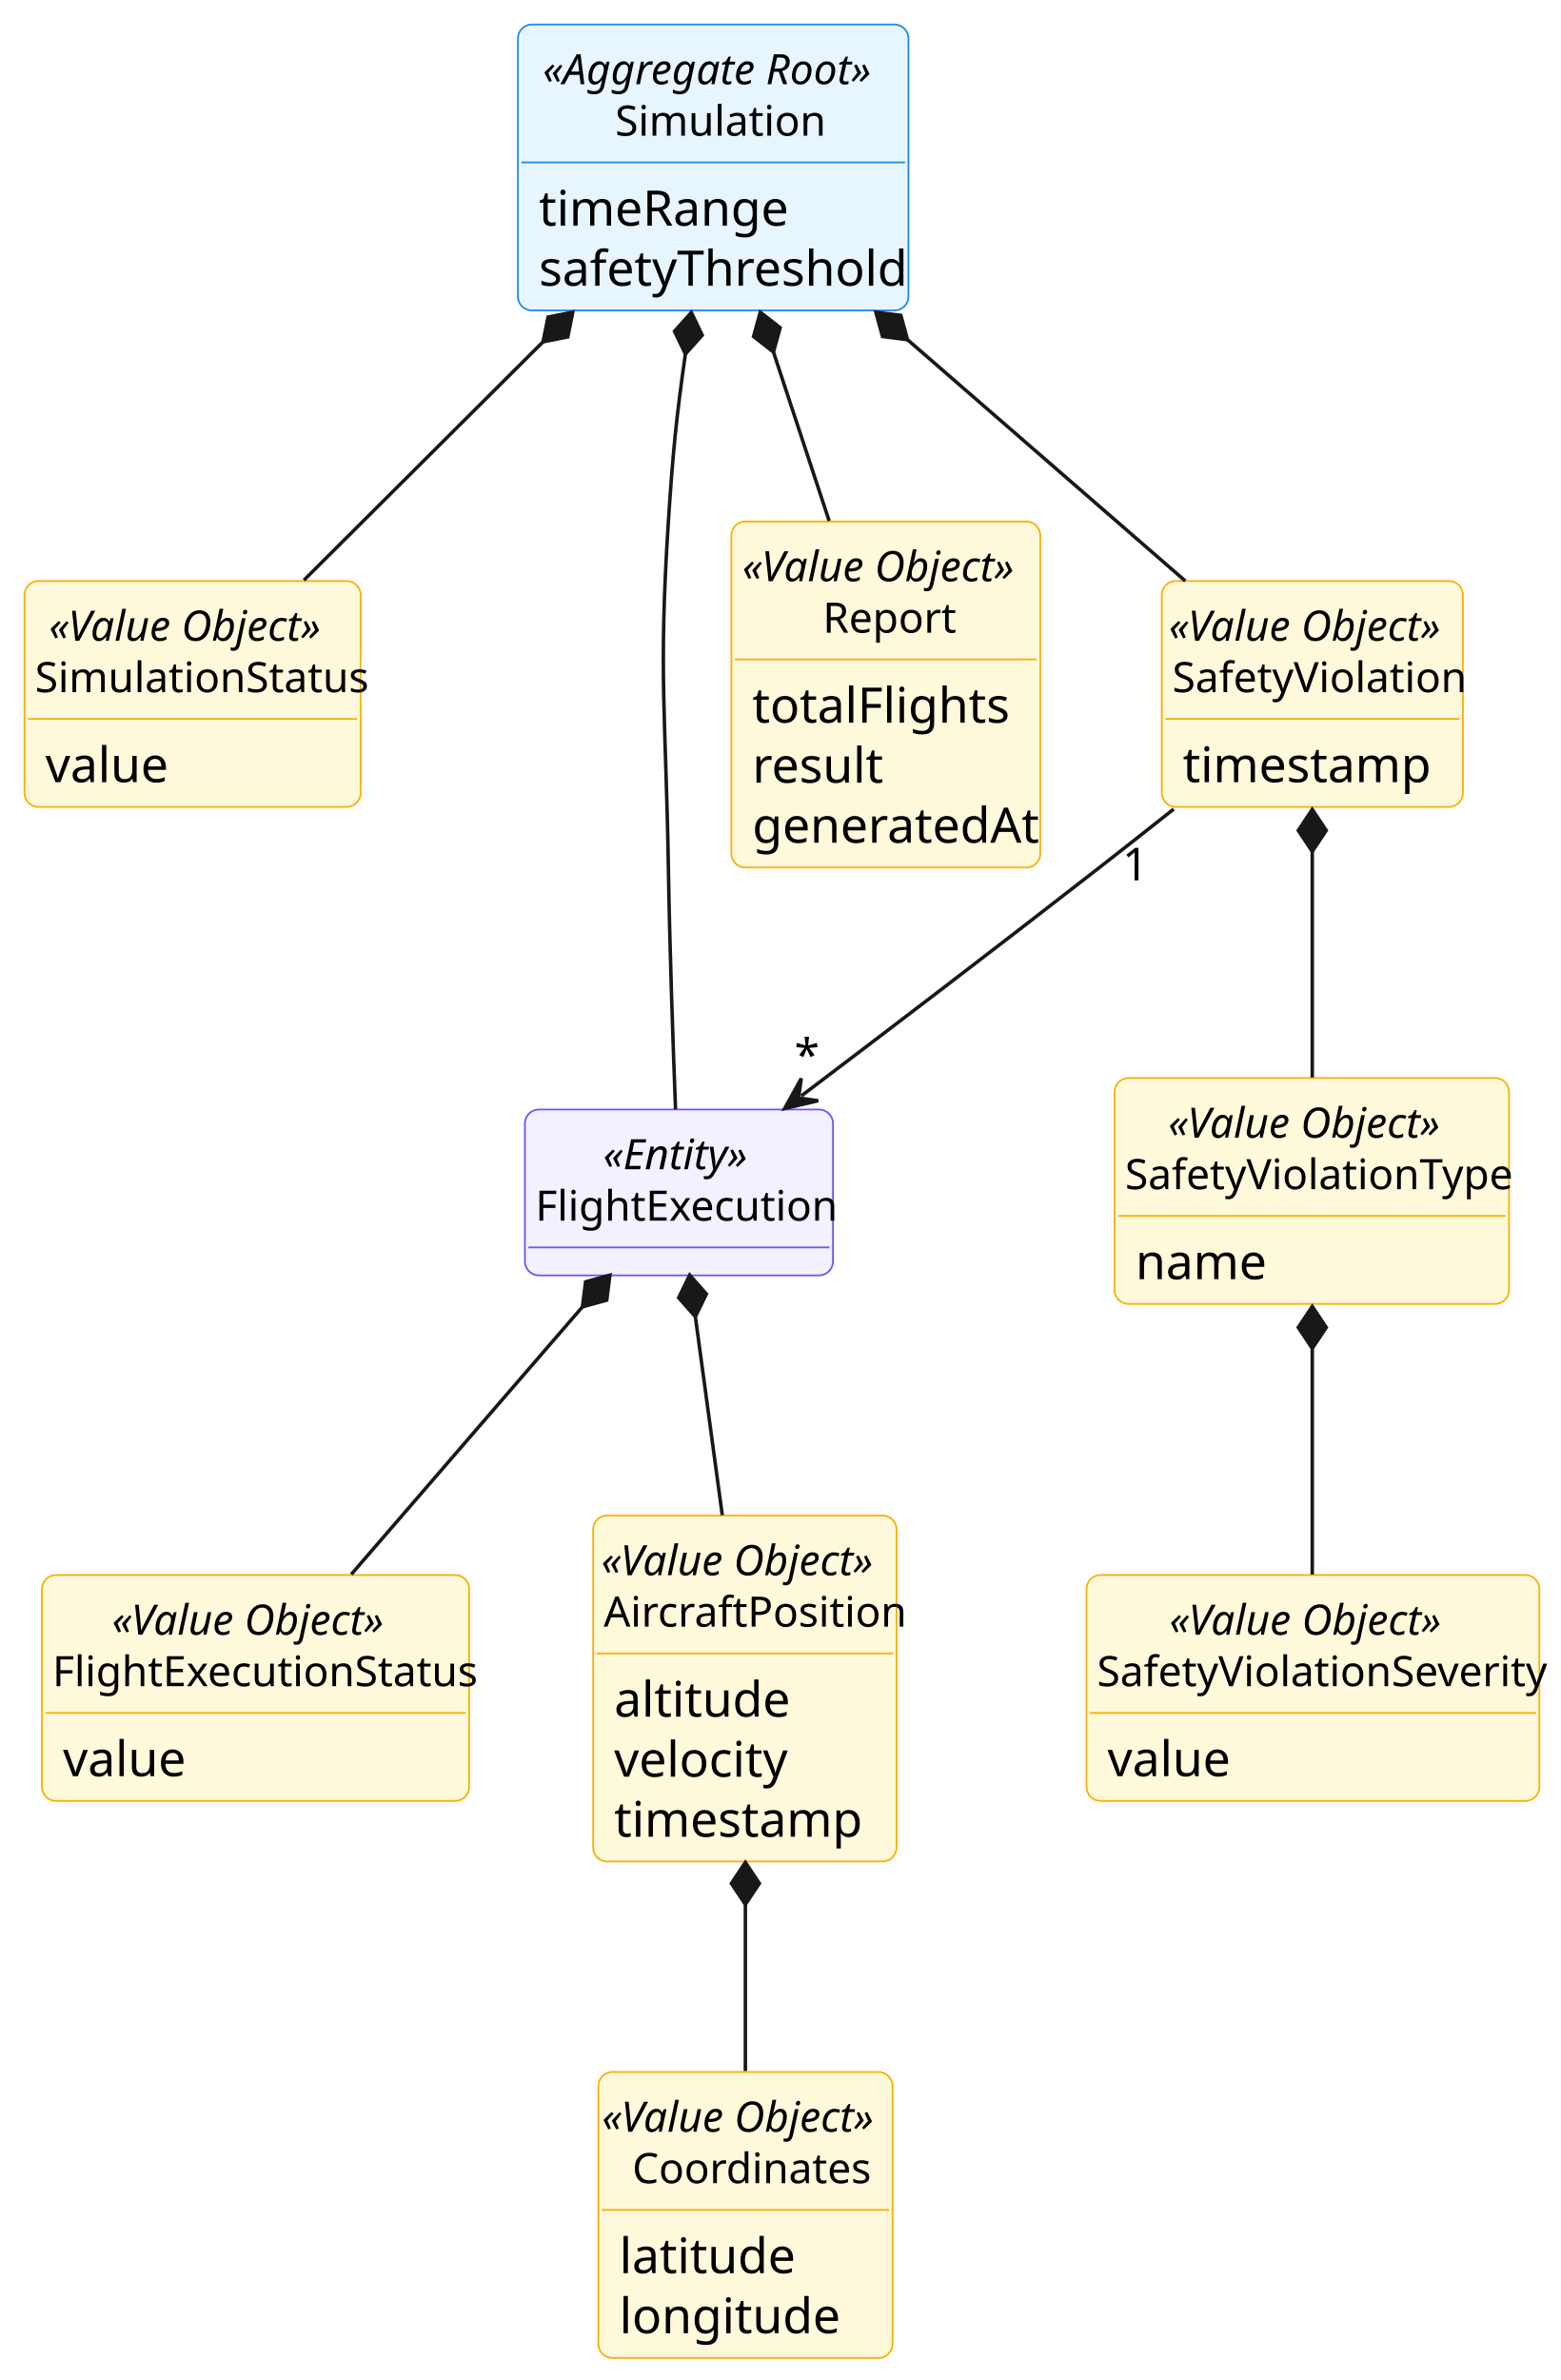
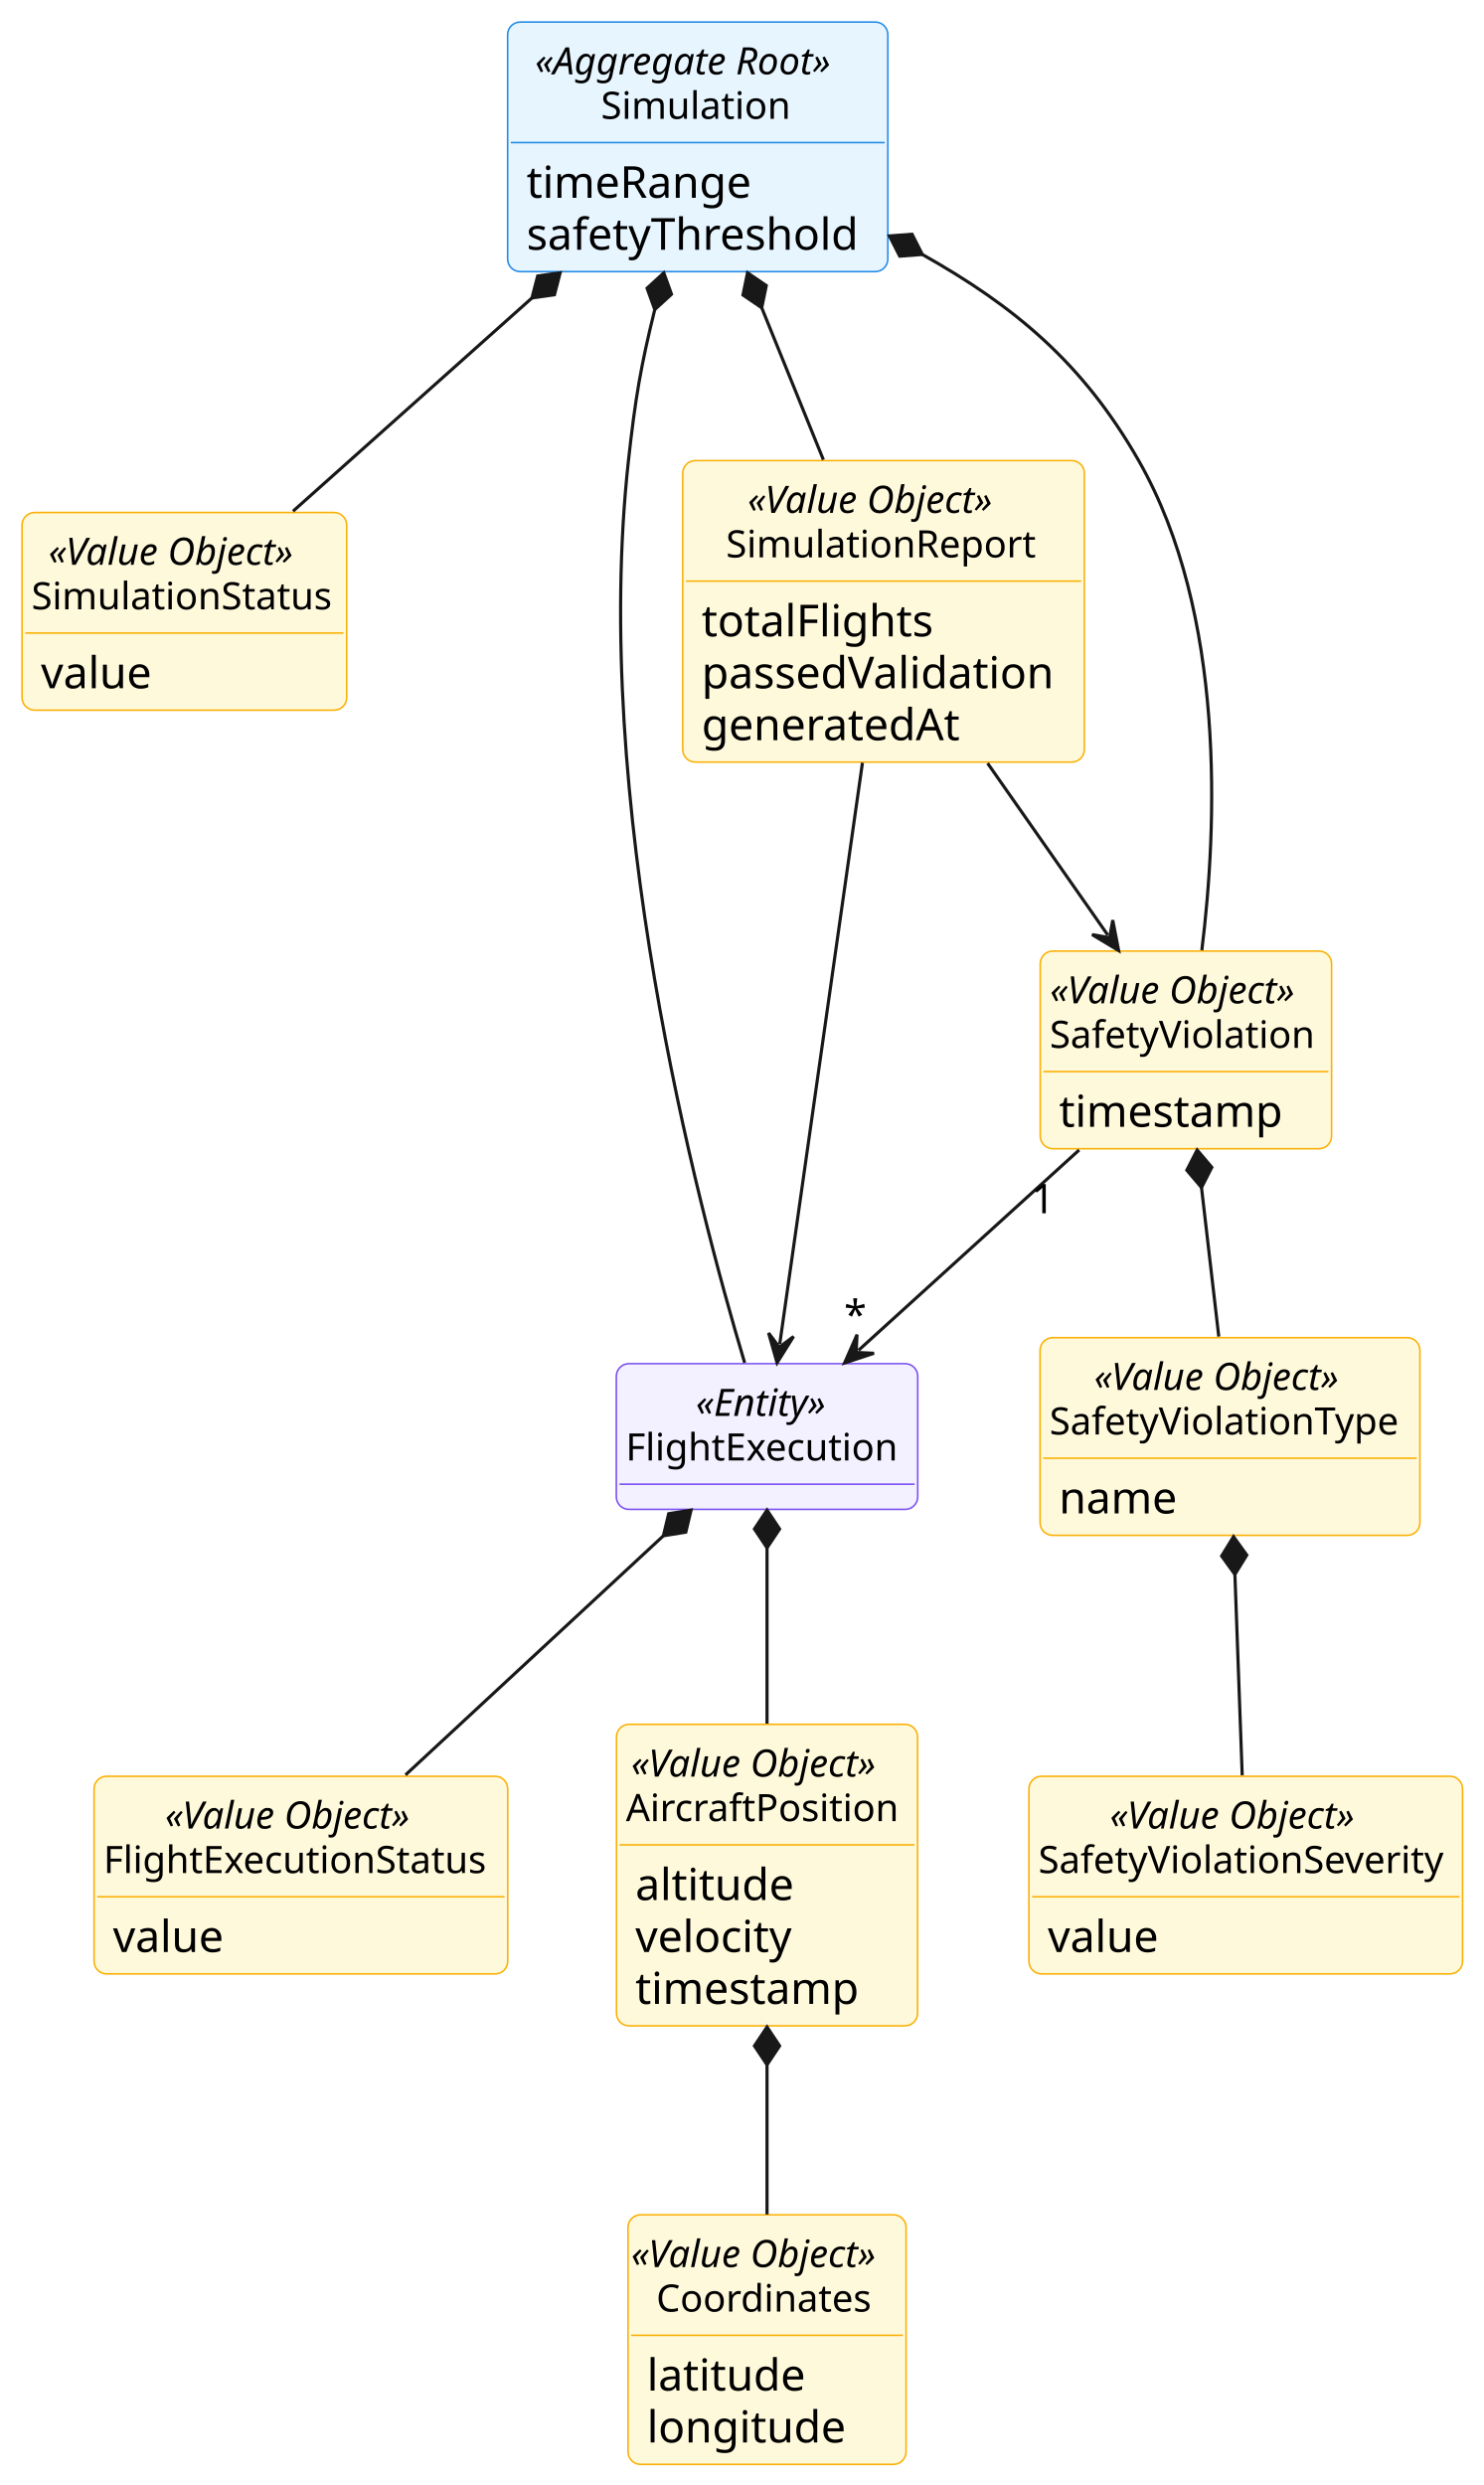
- <svg xmlns="http://www.w3.org/2000/svg" contentStyleType="text/css" data-diagram-type="CLASS" height="680px" preserveAspectRatio="none" style="width:446px;height:680px;background:#FFFFFF;" version="1.1" viewBox="0 0 446 680" width="446px" zoomAndPan="magnify">
+ <svg xmlns="http://www.w3.org/2000/svg" contentStyleType="text/css" data-diagram-type="CLASS" height="789px" preserveAspectRatio="none" style="width:471px;height:789px;background:#FFFFFF;" version="1.1" viewBox="0 0 471 789" width="471px" zoomAndPan="magnify">
  <defs />
  <g>
    <g class="entity" data-qualified-name="Simulation" data-source-line="29" id="ent0002">
-       <rect fill="#E7F5FF" height="81.705" rx="4" ry="4" style="stroke:#228BE6;stroke-width:0.5;" width="111.606" x="148" y="7" />
-       <text fill="#000000" font-family="sans-serif" font-size="12" font-style="italic" lengthAdjust="spacing" textLength="97.406" x="155.1" y="24.064">«Aggregate Root»</text>
-       <text fill="#000000" font-family="sans-serif" font-size="12" lengthAdjust="spacing" textLength="56.027" x="175.79" y="38.766">Simulation</text>
-       <line style="stroke:#228BE6;stroke-width:0.5;" x1="149" x2="258.606" y1="46.402" y2="46.402" />
-       <text fill="#000000" font-family="sans-serif" font-size="14" lengthAdjust="spacing" textLength="67.703" x="154" y="64.478">timeRange</text>
-       <text fill="#000000" font-family="sans-serif" font-size="14" lengthAdjust="spacing" textLength="99.606" x="154" y="81.629">safetyThreshold</text>
+       <rect fill="#E7F5FF" height="79.242" rx="4" ry="4" style="stroke:#228BE6;stroke-width:0.5;" width="120.719" x="161.18" y="7" />
+       <text fill="#000000" font-family="sans-serif" font-size="12" font-style="italic" lengthAdjust="spacing" textLength="103.312" x="169.883" y="23.602">«Aggregate Root»</text>
+       <text fill="#000000" font-family="sans-serif" font-size="12" lengthAdjust="spacing" textLength="61.453" x="190.813" y="37.734">Simulation</text>
+       <line style="stroke:#228BE6;stroke-width:0.5;" x1="162.18" x2="280.899" y1="45.266" y2="45.266" />
+       <text fill="#000000" font-family="sans-serif" font-size="14" lengthAdjust="spacing" textLength="71.955" x="167.18" y="62.801">timeRange</text>
+       <text fill="#000000" font-family="sans-serif" font-size="14" lengthAdjust="spacing" textLength="108.719" x="167.18" y="79.289">safetyThreshold</text>
    </g>
    <g class="entity" data-qualified-name="SimulationStatus" data-source-line="35" id="ent0003">
-       <rect fill="#FFF9DB" height="64.554" rx="4" ry="4" style="stroke:#FAB005;stroke-width:0.5;" width="96.047" x="7" y="166" />
-       <text fill="#000000" font-family="sans-serif" font-size="12" font-style="italic" lengthAdjust="spacing" textLength="82.055" x="13.996" y="183.065">«Value Object»</text>
-       <text fill="#000000" font-family="sans-serif" font-size="12" lengthAdjust="spacing" textLength="90.047" x="10" y="197.766">SimulationStatus</text>
-       <line style="stroke:#FAB005;stroke-width:0.5;" x1="8" x2="102.047" y1="205.402" y2="205.402" />
-       <text fill="#000000" font-family="sans-serif" font-size="14" lengthAdjust="spacing" textLength="33.469" x="13" y="223.477">value</text>
+       <rect fill="#FFF9DB" height="62.754" rx="4" ry="4" style="stroke:#FAB005;stroke-width:0.5;" width="103.084" x="7" y="162.73" />
+       <text fill="#000000" font-family="sans-serif" font-size="12" font-style="italic" lengthAdjust="spacing" textLength="86.291" x="15.396" y="179.332">«Value Object»</text>
+       <text fill="#000000" font-family="sans-serif" font-size="12" lengthAdjust="spacing" textLength="97.084" x="10" y="193.464">SimulationStatus</text>
+       <line style="stroke:#FAB005;stroke-width:0.5;" x1="8" x2="109.084" y1="200.996" y2="200.996" />
+       <text fill="#000000" font-family="sans-serif" font-size="14" lengthAdjust="spacing" textLength="35.513" x="13" y="218.531">value</text>
    </g>
    <g class="entity" data-qualified-name="FlightExecution" data-source-line="39" id="ent0004">
-       <rect fill="#F3F0FF" height="47.402" rx="4" ry="4" style="stroke:#7950F2;stroke-width:0.5;" width="88.043" x="150" y="317" />
-       <text fill="#000000" font-family="sans-serif" font-size="12" font-style="italic" lengthAdjust="spacing" textLength="43.359" x="172.342" y="334.065">«Entity»</text>
-       <text fill="#000000" font-family="sans-serif" font-size="12" lengthAdjust="spacing" textLength="82.043" x="153" y="348.766">FlightExecution</text>
-       <line style="stroke:#7950F2;stroke-width:0.5;" x1="151" x2="237.043" y1="356.402" y2="356.402" />
+       <rect fill="#F3F0FF" height="46.266" rx="4" ry="4" style="stroke:#7950F2;stroke-width:0.5;" width="95.707" x="195.69" y="432.97" />
+       <text fill="#000000" font-family="sans-serif" font-size="12" font-style="italic" lengthAdjust="spacing" textLength="45.24" x="220.923" y="449.572">«Entity»</text>
+       <text fill="#000000" font-family="sans-serif" font-size="12" lengthAdjust="spacing" textLength="89.707" x="198.69" y="463.704">FlightExecution</text>
+       <line style="stroke:#7950F2;stroke-width:0.5;" x1="196.69" x2="290.397" y1="471.236" y2="471.236" />
    </g>
    <g class="entity" data-qualified-name="FlightExecutionStatus" data-source-line="43" id="ent0005">
-       <rect fill="#FFF9DB" height="64.554" rx="4" ry="4" style="stroke:#FAB005;stroke-width:0.5;" width="122.062" x="12" y="450" />
-       <text fill="#000000" font-family="sans-serif" font-size="12" font-style="italic" lengthAdjust="spacing" textLength="82.055" x="32.004" y="467.065">«Value Object»</text>
-       <text fill="#000000" font-family="sans-serif" font-size="12" lengthAdjust="spacing" textLength="116.062" x="15" y="481.766">FlightExecutionStatus</text>
-       <line style="stroke:#FAB005;stroke-width:0.5;" x1="13" x2="133.062" y1="489.402" y2="489.402" />
-       <text fill="#000000" font-family="sans-serif" font-size="14" lengthAdjust="spacing" textLength="33.469" x="18" y="507.478">value</text>
+       <rect fill="#FFF9DB" height="62.754" rx="4" ry="4" style="stroke:#FAB005;stroke-width:0.5;" width="131.338" x="29.87" y="563.97" />
+       <text fill="#000000" font-family="sans-serif" font-size="12" font-style="italic" lengthAdjust="spacing" textLength="86.291" x="52.393" y="580.572">«Value Object»</text>
+       <text fill="#000000" font-family="sans-serif" font-size="12" lengthAdjust="spacing" textLength="125.338" x="32.87" y="594.704">FlightExecutionStatus</text>
+       <line style="stroke:#FAB005;stroke-width:0.5;" x1="30.87" x2="160.208" y1="602.236" y2="602.236" />
+       <text fill="#000000" font-family="sans-serif" font-size="14" lengthAdjust="spacing" textLength="35.513" x="35.87" y="619.771">value</text>
    </g>
-     <g class="entity" data-qualified-name="Report" data-source-line="47" id="ent0006">
-       <rect fill="#FFF9DB" height="98.856" rx="4" ry="4" style="stroke:#FAB005;stroke-width:0.5;" width="88.282" x="209" y="149" />
-       <text fill="#000000" font-family="sans-serif" font-size="12" font-style="italic" lengthAdjust="spacing" textLength="82.055" x="212.114" y="166.065">«Value Object»</text>
-       <text fill="#000000" font-family="sans-serif" font-size="12" lengthAdjust="spacing" textLength="36.018" x="235.132" y="180.766">Report</text>
-       <line style="stroke:#FAB005;stroke-width:0.5;" x1="210" x2="296.282" y1="188.402" y2="188.402" />
-       <text fill="#000000" font-family="sans-serif" font-size="14" lengthAdjust="spacing" textLength="67.696" x="215" y="206.477">totalFlights</text>
-       <text fill="#000000" font-family="sans-serif" font-size="14" lengthAdjust="spacing" textLength="34.234" x="215" y="223.629">result</text>
-       <text fill="#000000" font-family="sans-serif" font-size="14" lengthAdjust="spacing" textLength="76.282" x="215" y="240.78">generatedAt</text>
+     <g class="entity" data-qualified-name="SimulationReport" data-source-line="47" id="ent0006">
+       <rect fill="#FFF9DB" height="95.731" rx="4" ry="4" style="stroke:#FAB005;stroke-width:0.5;" width="127.52" x="216.78" y="146.24" />
+       <text fill="#000000" font-family="sans-serif" font-size="12" font-style="italic" lengthAdjust="spacing" textLength="86.291" x="237.395" y="162.842">«Value Object»</text>
+       <text fill="#000000" font-family="sans-serif" font-size="12" lengthAdjust="spacing" textLength="100.049" x="230.516" y="176.974">SimulationReport</text>
+       <line style="stroke:#FAB005;stroke-width:0.5;" x1="217.78" x2="343.3" y1="184.506" y2="184.506" />
+       <text fill="#000000" font-family="sans-serif" font-size="14" lengthAdjust="spacing" textLength="76.241" x="222.78" y="202.041">totalFlights</text>
+       <text fill="#000000" font-family="sans-serif" font-size="14" lengthAdjust="spacing" textLength="115.52" x="222.78" y="218.529">passedValidation</text>
+       <text fill="#000000" font-family="sans-serif" font-size="14" lengthAdjust="spacing" textLength="83.221" x="222.78" y="235.017">generatedAt</text>
    </g>
    <g class="entity" data-qualified-name="SafetyViolation" data-source-line="53" id="ent0007">
-       <rect fill="#FFF9DB" height="64.554" rx="4" ry="4" style="stroke:#FAB005;stroke-width:0.5;" width="86.051" x="332" y="166" />
-       <text fill="#000000" font-family="sans-serif" font-size="12" font-style="italic" lengthAdjust="spacing" textLength="82.055" x="333.998" y="183.065">«Value Object»</text>
-       <text fill="#000000" font-family="sans-serif" font-size="12" lengthAdjust="spacing" textLength="80.051" x="335" y="197.766">SafetyViolation</text>
-       <line style="stroke:#FAB005;stroke-width:0.5;" x1="333" x2="417.051" y1="205.402" y2="205.402" />
-       <text fill="#000000" font-family="sans-serif" font-size="14" lengthAdjust="spacing" textLength="64.572" x="338" y="223.477">timestamp</text>
+       <rect fill="#FFF9DB" height="62.754" rx="4" ry="4" style="stroke:#FAB005;stroke-width:0.5;" width="92.502" x="330.29" y="301.97" />
+       <text fill="#000000" font-family="sans-serif" font-size="12" font-style="italic" lengthAdjust="spacing" textLength="86.291" x="333.396" y="318.572">«Value Object»</text>
+       <text fill="#000000" font-family="sans-serif" font-size="12" lengthAdjust="spacing" textLength="86.502" x="333.29" y="332.704">SafetyViolation</text>
+       <line style="stroke:#FAB005;stroke-width:0.5;" x1="331.29" x2="421.792" y1="340.236" y2="340.236" />
+       <text fill="#000000" font-family="sans-serif" font-size="14" lengthAdjust="spacing" textLength="72.14" x="336.29" y="357.771">timestamp</text>
    </g>
    <g class="entity" data-qualified-name="SafetyViolationType" data-source-line="57" id="ent0008">
-       <rect fill="#FFF9DB" height="64.554" rx="4" ry="4" style="stroke:#FAB005;stroke-width:0.5;" width="112.728" x="318.5" y="308" />
-       <text fill="#000000" font-family="sans-serif" font-size="12" font-style="italic" lengthAdjust="spacing" textLength="82.055" x="333.837" y="325.065">«Value Object»</text>
-       <text fill="#000000" font-family="sans-serif" font-size="12" lengthAdjust="spacing" textLength="106.728" x="321.5" y="339.766">SafetyViolationType</text>
-       <line style="stroke:#FAB005;stroke-width:0.5;" x1="319.5" x2="430.228" y1="347.402" y2="347.402" />
-       <text fill="#000000" font-family="sans-serif" font-size="14" lengthAdjust="spacing" textLength="35.02" x="324.5" y="365.478">name</text>
+       <rect fill="#FFF9DB" height="62.754" rx="4" ry="4" style="stroke:#FAB005;stroke-width:0.5;" width="120.598" x="330.24" y="424.72" />
+       <text fill="#000000" font-family="sans-serif" font-size="12" font-style="italic" lengthAdjust="spacing" textLength="86.291" x="347.393" y="441.322">«Value Object»</text>
+       <text fill="#000000" font-family="sans-serif" font-size="12" lengthAdjust="spacing" textLength="114.598" x="333.24" y="455.454">SafetyViolationType</text>
+       <line style="stroke:#FAB005;stroke-width:0.5;" x1="331.24" x2="449.838" y1="462.986" y2="462.986" />
+       <text fill="#000000" font-family="sans-serif" font-size="14" lengthAdjust="spacing" textLength="37.29" x="336.24" y="480.521">name</text>
    </g>
    <g class="entity" data-qualified-name="SafetyViolationSeverity" data-source-line="61" id="ent0009">
-       <rect fill="#FFF9DB" height="64.554" rx="4" ry="4" style="stroke:#FAB005;stroke-width:0.5;" width="129.398" x="310.5" y="450" />
-       <text fill="#000000" font-family="sans-serif" font-size="12" font-style="italic" lengthAdjust="spacing" textLength="82.055" x="334.172" y="467.065">«Value Object»</text>
-       <text fill="#000000" font-family="sans-serif" font-size="12" lengthAdjust="spacing" textLength="123.398" x="313.5" y="481.766">SafetyViolationSeverity</text>
-       <line style="stroke:#FAB005;stroke-width:0.5;" x1="311.5" x2="438.898" y1="489.402" y2="489.402" />
-       <text fill="#000000" font-family="sans-serif" font-size="14" lengthAdjust="spacing" textLength="33.469" x="316.5" y="507.478">value</text>
+       <rect fill="#FFF9DB" height="62.754" rx="4" ry="4" style="stroke:#FAB005;stroke-width:0.5;" width="137.684" x="326.7" y="563.97" />
+       <text fill="#000000" font-family="sans-serif" font-size="12" font-style="italic" lengthAdjust="spacing" textLength="86.291" x="352.396" y="580.572">«Value Object»</text>
+       <text fill="#000000" font-family="sans-serif" font-size="12" lengthAdjust="spacing" textLength="131.684" x="329.7" y="594.704">SafetyViolationSeverity</text>
+       <line style="stroke:#FAB005;stroke-width:0.5;" x1="327.7" x2="463.384" y1="602.236" y2="602.236" />
+       <text fill="#000000" font-family="sans-serif" font-size="14" lengthAdjust="spacing" textLength="35.513" x="332.7" y="619.771">value</text>
    </g>
    <g class="entity" data-qualified-name="AircraftPosition" data-source-line="66" id="ent0010">
-       <rect fill="#FFF9DB" height="98.856" rx="4" ry="4" style="stroke:#FAB005;stroke-width:0.5;" width="86.695" x="169.5" y="433" />
-       <text fill="#000000" font-family="sans-serif" font-size="12" font-style="italic" lengthAdjust="spacing" textLength="82.055" x="171.82" y="450.065">«Value Object»</text>
-       <text fill="#000000" font-family="sans-serif" font-size="12" lengthAdjust="spacing" textLength="80.695" x="172.5" y="464.766">AircraftPosition</text>
-       <line style="stroke:#FAB005;stroke-width:0.5;" x1="170.5" x2="255.195" y1="472.402" y2="472.402" />
-       <text fill="#000000" font-family="sans-serif" font-size="14" lengthAdjust="spacing" textLength="45.145" x="175.5" y="490.478">altitude</text>
-       <text fill="#000000" font-family="sans-serif" font-size="14" lengthAdjust="spacing" textLength="46.683" x="175.5" y="507.629">velocity</text>
-       <text fill="#000000" font-family="sans-serif" font-size="14" lengthAdjust="spacing" textLength="64.572" x="175.5" y="524.78">timestamp</text>
+       <rect fill="#FFF9DB" height="95.731" rx="4" ry="4" style="stroke:#FAB005;stroke-width:0.5;" width="95.607" x="195.74" y="547.48" />
+       <text fill="#000000" font-family="sans-serif" font-size="12" font-style="italic" lengthAdjust="spacing" textLength="86.291" x="200.398" y="564.082">«Value Object»</text>
+       <text fill="#000000" font-family="sans-serif" font-size="12" lengthAdjust="spacing" textLength="89.607" x="198.74" y="578.214">AircraftPosition</text>
+       <line style="stroke:#FAB005;stroke-width:0.5;" x1="196.74" x2="290.347" y1="585.746" y2="585.746" />
+       <text fill="#000000" font-family="sans-serif" font-size="14" lengthAdjust="spacing" textLength="51.598" x="201.74" y="603.281">altitude</text>
+       <text fill="#000000" font-family="sans-serif" font-size="14" lengthAdjust="spacing" textLength="51.461" x="201.74" y="619.769">velocity</text>
+       <text fill="#000000" font-family="sans-serif" font-size="14" lengthAdjust="spacing" textLength="72.14" x="201.74" y="636.257">timestamp</text>
    </g>
    <g class="entity" data-qualified-name="Coordinates" data-source-line="71" id="ent0011">
-       <rect fill="#FFF9DB" height="81.705" rx="4" ry="4" style="stroke:#FAB005;stroke-width:0.5;" width="84.055" x="171" y="592" />
-       <text fill="#000000" font-family="sans-serif" font-size="12" font-style="italic" lengthAdjust="spacing" textLength="82.055" x="172" y="609.064">«Value Object»</text>
-       <text fill="#000000" font-family="sans-serif" font-size="12" lengthAdjust="spacing" textLength="64.705" x="180.675" y="623.766">Coordinates</text>
-       <line style="stroke:#FAB005;stroke-width:0.5;" x1="172" x2="254.055" y1="631.402" y2="631.402" />
-       <text fill="#000000" font-family="sans-serif" font-size="14" lengthAdjust="spacing" textLength="45.145" x="177" y="649.477">latitude</text>
-       <text fill="#000000" font-family="sans-serif" font-size="14" lengthAdjust="spacing" textLength="56.827" x="177" y="666.629">longitude</text>
+       <rect fill="#FFF9DB" height="79.242" rx="4" ry="4" style="stroke:#FAB005;stroke-width:0.5;" width="88.291" x="199.4" y="703.21" />
+       <text fill="#000000" font-family="sans-serif" font-size="12" font-style="italic" lengthAdjust="spacing" textLength="86.291" x="200.4" y="719.812">«Value Object»</text>
+       <text fill="#000000" font-family="sans-serif" font-size="12" lengthAdjust="spacing" textLength="70.342" x="208.375" y="733.944">Coordinates</text>
+       <line style="stroke:#FAB005;stroke-width:0.5;" x1="200.4" x2="286.691" y1="741.476" y2="741.476" />
+       <text fill="#000000" font-family="sans-serif" font-size="14" lengthAdjust="spacing" textLength="51.598" x="205.4" y="759.011">latitude</text>
+       <text fill="#000000" font-family="sans-serif" font-size="14" lengthAdjust="spacing" textLength="64.647" x="205.4" y="775.499">longitude</text>
    </g>
    <g class="link" data-entity-1="ent0002" data-entity-2="ent0006" data-link-type="composition" data-source-line="76" id="lnk12">
-       <path codeLine="76" d="M221.023,100.585 C227.093,118.965 230.56,129.51 236.94,148.82" fill="none" id="Simulation-backto-Report" style="stroke:#181818;stroke-width:1;" />
-       <polygon fill="#181818" points="217.26,89.19,215.343,96.142,221.023,100.585,222.94,93.633,217.26,89.19" style="stroke:#181818;stroke-width:1;" />
+       <path codeLine="76" d="M241.862,97.729 C249.272,115.989 253.65,126.78 261.43,145.97" fill="none" id="Simulation-backto-SimulationReport" style="stroke:#181818;stroke-width:1;" />
+       <polygon fill="#181818" points="237.35,86.61,235.9,93.674,241.862,97.729,243.313,90.666,237.35,86.61" style="stroke:#181818;stroke-width:1;" />
    </g>
    <g class="link" data-entity-1="ent0002" data-entity-2="ent0007" data-link-type="composition" data-source-line="77" id="lnk13">
-       <path codeLine="77" d="M259.341,97.058 C287.131,121.188 312.92,143.59 338.72,165.99" fill="none" id="Simulation-backto-SafetyViolation" style="stroke:#181818;stroke-width:1;" />
-       <polygon fill="#181818" points="250.28,89.19,252.188,96.144,259.341,97.058,257.433,90.103,250.28,89.19" style="stroke:#181818;stroke-width:1;" />
+       <path codeLine="77" d="M292.858,80.796 C321.908,97.146 343.71,115 361.54,146.24 C389.35,194.94 386.42,262.81 381.6,301.7" fill="none" id="Simulation-backto-SafetyViolation" style="stroke:#181818;stroke-width:1;" />
+       <polygon fill="#181818" points="282.4,74.91,285.667,81.339,292.858,80.796,289.591,74.367,282.4,74.91" style="stroke:#181818;stroke-width:1;" />
    </g>
    <g class="link" data-entity-1="ent0002" data-entity-2="ent0004" data-link-type="composition" data-source-line="78" id="lnk14">
-       <path codeLine="78" d="M195.862,101.149 C193.262,119.339 192.28,129.26 191,149 C188.16,192.91 190.28,204.01 191,248 C191.39,271.52 192.33,298.43 193.05,316.94" fill="none" id="Simulation-backto-FlightExecution" style="stroke:#181818;stroke-width:1;" />
-       <polygon fill="#181818" points="197.56,89.27,192.751,94.644,195.862,101.149,200.671,95.776,197.56,89.27" style="stroke:#181818;stroke-width:1;" />
+       <path codeLine="78" d="M207.895,98.29 C203.455,116.28 201.73,126.36 199.54,146.24 C187.68,253.91 221.21,381.86 236.44,432.69" fill="none" id="Simulation-backto-FlightExecution" style="stroke:#181818;stroke-width:1;" />
+       <polygon fill="#181818" points="210.77,86.64,205.449,91.507,207.895,98.29,213.216,93.424,210.77,86.64" style="stroke:#181818;stroke-width:1;" />
    </g>
    <g class="link" data-entity-1="ent0002" data-entity-2="ent0003" data-link-type="composition" data-source-line="79" id="lnk15">
-       <path codeLine="79" d="M155.181,97.661 C131.051,121.711 109.31,143.38 86.86,165.75" fill="none" id="Simulation-backto-SimulationStatus" style="stroke:#181818;stroke-width:1;" />
-       <polygon fill="#181818" points="163.68,89.19,156.607,90.593,155.181,97.661,162.254,96.259,163.68,89.19" style="stroke:#181818;stroke-width:1;" />
+       <path codeLine="79" d="M168.907,94.6 C142.317,118.33 117.77,140.24 93.04,162.31" fill="none" id="Simulation-backto-SimulationStatus" style="stroke:#181818;stroke-width:1;" />
+       <polygon fill="#181818" points="177.86,86.61,170.72,87.621,168.907,94.6,176.047,93.589,177.86,86.61" style="stroke:#181818;stroke-width:1;" />
    </g>
-     <g class="link" data-entity-1="ent0007" data-entity-2="ent0004" data-link-type="dependency" data-source-line="80" id="lnk16">
-       <path codeLine="80" d="M335.39,231.18 C328.29,236.81 320.94,242.6 314,248 C283.61,271.66 253.346,294.702 228.996,313.111" fill="none" id="SafetyViolation-to-FlightExecution" style="stroke:#181818;stroke-width:1;" />
-       <polygon fill="#181818" points="224.21,316.73,233.801,314.493,228.198,313.715,228.977,308.111,224.21,316.73" style="stroke:#181818;stroke-width:1;" />
-       <text fill="#000000" font-family="sans-serif" font-size="13" lengthAdjust="spacing" textLength="7.23" x="320.727" y="251.529">1</text>
-       <text fill="#000000" font-family="sans-serif" font-size="13" lengthAdjust="spacing" textLength="5.059" x="227.006" y="306.079">*</text>
+     <g class="link" data-entity-1="ent0006" data-entity-2="ent0004" data-link-type="dependency" data-source-line="80" id="lnk16">
+       <path codeLine="80" d="M273.84,242.19 C265.82,298.53 253.575,384.59 247.575,426.76" fill="none" id="SimulationReport-to-FlightExecution" style="stroke:#181818;stroke-width:1;" />
+       <polygon fill="#181818" points="246.73,432.7,251.958,424.353,247.434,427.75,244.038,423.226,246.73,432.7" style="stroke:#181818;stroke-width:1;" />
    </g>
-     <g class="link" data-entity-1="ent0004" data-entity-2="ent0010" data-link-type="composition" data-source-line="81" id="lnk17">
-       <path codeLine="81" d="M198.709,376.2 C201.229,394.71 203.24,409.59 206.4,432.87" fill="none" id="FlightExecution-backto-AircraftPosition" style="stroke:#181818;stroke-width:1;" />
-       <polygon fill="#181818" points="197.09,364.31,193.936,370.795,198.709,376.2,201.863,369.716,197.09,364.31" style="stroke:#181818;stroke-width:1;" />
+     <g class="link" data-entity-1="ent0006" data-entity-2="ent0007" data-link-type="dependency" data-source-line="81" id="lnk17">
+       <path codeLine="81" d="M313.58,242.34 C327.36,262.03 339.52,279.424 351.75,296.904" fill="none" id="SimulationReport-to-SafetyViolation" style="stroke:#181818;stroke-width:1;" />
+       <polygon fill="#181818" points="355.19,301.82,353.308,292.153,352.324,297.723,346.753,296.739,355.19,301.82" style="stroke:#181818;stroke-width:1;" />
    </g>
-     <g class="link" data-entity-1="ent0010" data-entity-2="ent0011" data-link-type="composition" data-source-line="82" id="lnk18">
-       <path codeLine="82" d="M213,544.12 C213,563.41 213,573.33 213,591.7" fill="none" id="AircraftPosition-backto-Coordinates" style="stroke:#181818;stroke-width:1;" />
-       <polygon fill="#181818" points="213,532.12,209,538.12,213,544.12,217,538.12,213,532.12" style="stroke:#181818;stroke-width:1;" />
+     <g class="link" data-entity-1="ent0007" data-entity-2="ent0004" data-link-type="dependency" data-source-line="82" id="lnk18">
+       <path codeLine="82" d="M342.64,365.13 C319.39,386.23 293.531,409.706 272.591,428.726" fill="none" id="SafetyViolation-to-FlightExecution" style="stroke:#181818;stroke-width:1;" />
+       <polygon fill="#181818" points="268.15,432.76,277.502,429.67,271.851,429.398,272.123,423.748,268.15,432.76" style="stroke:#181818;stroke-width:1;" />
+       <text fill="#000000" font-family="sans-serif" font-size="13" lengthAdjust="spacing" textLength="8.22" x="327.436" y="385.216">1</text>
+       <text fill="#000000" font-family="sans-serif" font-size="13" lengthAdjust="spacing" textLength="6.265" x="267.992" y="422.081">*</text>
    </g>
-     <g class="link" data-entity-1="ent0004" data-entity-2="ent0005" data-link-type="composition" data-source-line="83" id="lnk19">
-       <path codeLine="83" d="M166.442,373.388 C146.352,396.628 122.88,423.79 100.38,449.82" fill="none" id="FlightExecution-backto-FlightExecutionStatus" style="stroke:#181818;stroke-width:1;" />
-       <polygon fill="#181818" points="174.29,364.31,167.34,366.233,166.442,373.388,173.392,371.465,174.29,364.31" style="stroke:#181818;stroke-width:1;" />
+     <g class="link" data-entity-1="ent0004" data-entity-2="ent0010" data-link-type="composition" data-source-line="83" id="lnk19">
+       <path codeLine="83" d="M243.54,491.46 C243.54,509.76 243.54,524.29 243.54,547.24" fill="none" id="FlightExecution-backto-AircraftPosition" style="stroke:#181818;stroke-width:1;" />
+       <polygon fill="#181818" points="243.54,479.46,239.54,485.46,243.54,491.46,247.54,485.46,243.54,479.46" style="stroke:#181818;stroke-width:1;" />
    </g>
-     <g class="link" data-entity-1="ent0007" data-entity-2="ent0008" data-link-type="composition" data-source-line="84" id="lnk20">
-       <path codeLine="84" d="M375,243.27 C375,266.18 375,284.97 375,307.86" fill="none" id="SafetyViolation-backto-SafetyViolationType" style="stroke:#181818;stroke-width:1;" />
-       <polygon fill="#181818" points="375,231.27,371,237.27,375,243.27,379,237.27,375,231.27" style="stroke:#181818;stroke-width:1;" />
+     <g class="link" data-entity-1="ent0010" data-entity-2="ent0011" data-link-type="composition" data-source-line="84" id="lnk20">
+       <path codeLine="84" d="M243.54,655.58 C243.54,674.83 243.54,684.8 243.54,703.09" fill="none" id="AircraftPosition-backto-Coordinates" style="stroke:#181818;stroke-width:1;" />
+       <polygon fill="#181818" points="243.54,643.58,239.54,649.58,243.54,655.58,247.54,649.58,243.54,643.58" style="stroke:#181818;stroke-width:1;" />
    </g>
-     <g class="link" data-entity-1="ent0008" data-entity-2="ent0009" data-link-type="composition" data-source-line="85" id="lnk21">
-       <path codeLine="85" d="M375,385.27 C375,408.18 375,426.97 375,449.86" fill="none" id="SafetyViolationType-backto-SafetyViolationSeverity" style="stroke:#181818;stroke-width:1;" />
-       <polygon fill="#181818" points="375,373.27,371,379.27,375,385.27,379,379.27,375,373.27" style="stroke:#181818;stroke-width:1;" />
+     <g class="link" data-entity-1="ent0004" data-entity-2="ent0005" data-link-type="composition" data-source-line="85" id="lnk21">
+       <path codeLine="85" d="M210.631,487.62 C185.981,510.48 156.29,538.01 128.76,563.54" fill="none" id="FlightExecution-backto-FlightExecutionStatus" style="stroke:#181818;stroke-width:1;" />
+       <polygon fill="#181818" points="219.43,479.46,212.311,480.607,210.631,487.62,217.751,486.473,219.43,479.46" style="stroke:#181818;stroke-width:1;" />
+     </g>
+     <g class="link" data-entity-1="ent0007" data-entity-2="ent0008" data-link-type="composition" data-source-line="86" id="lnk22">
+       <path codeLine="86" d="M381.494,377.05 C383.604,395.22 384.87,406.21 386.98,424.37" fill="none" id="SafetyViolation-backto-SafetyViolationType" style="stroke:#181818;stroke-width:1;" />
+       <polygon fill="#181818" points="380.11,365.13,376.829,371.551,381.494,377.05,384.775,370.628,380.11,365.13" style="stroke:#181818;stroke-width:1;" />
+     </g>
+     <g class="link" data-entity-1="ent0008" data-entity-2="ent0009" data-link-type="composition" data-source-line="87" id="lnk23">
+       <path codeLine="87" d="M392.1,499.892 C392.93,522.492 393.6,541.07 394.42,563.65" fill="none" id="SafetyViolationType-backto-SafetyViolationSeverity" style="stroke:#181818;stroke-width:1;" />
+       <polygon fill="#181818" points="391.66,487.9,387.883,494.043,392.1,499.892,395.877,493.749,391.66,487.9" style="stroke:#181818;stroke-width:1;" />
    </g>
  </g>
</svg>
